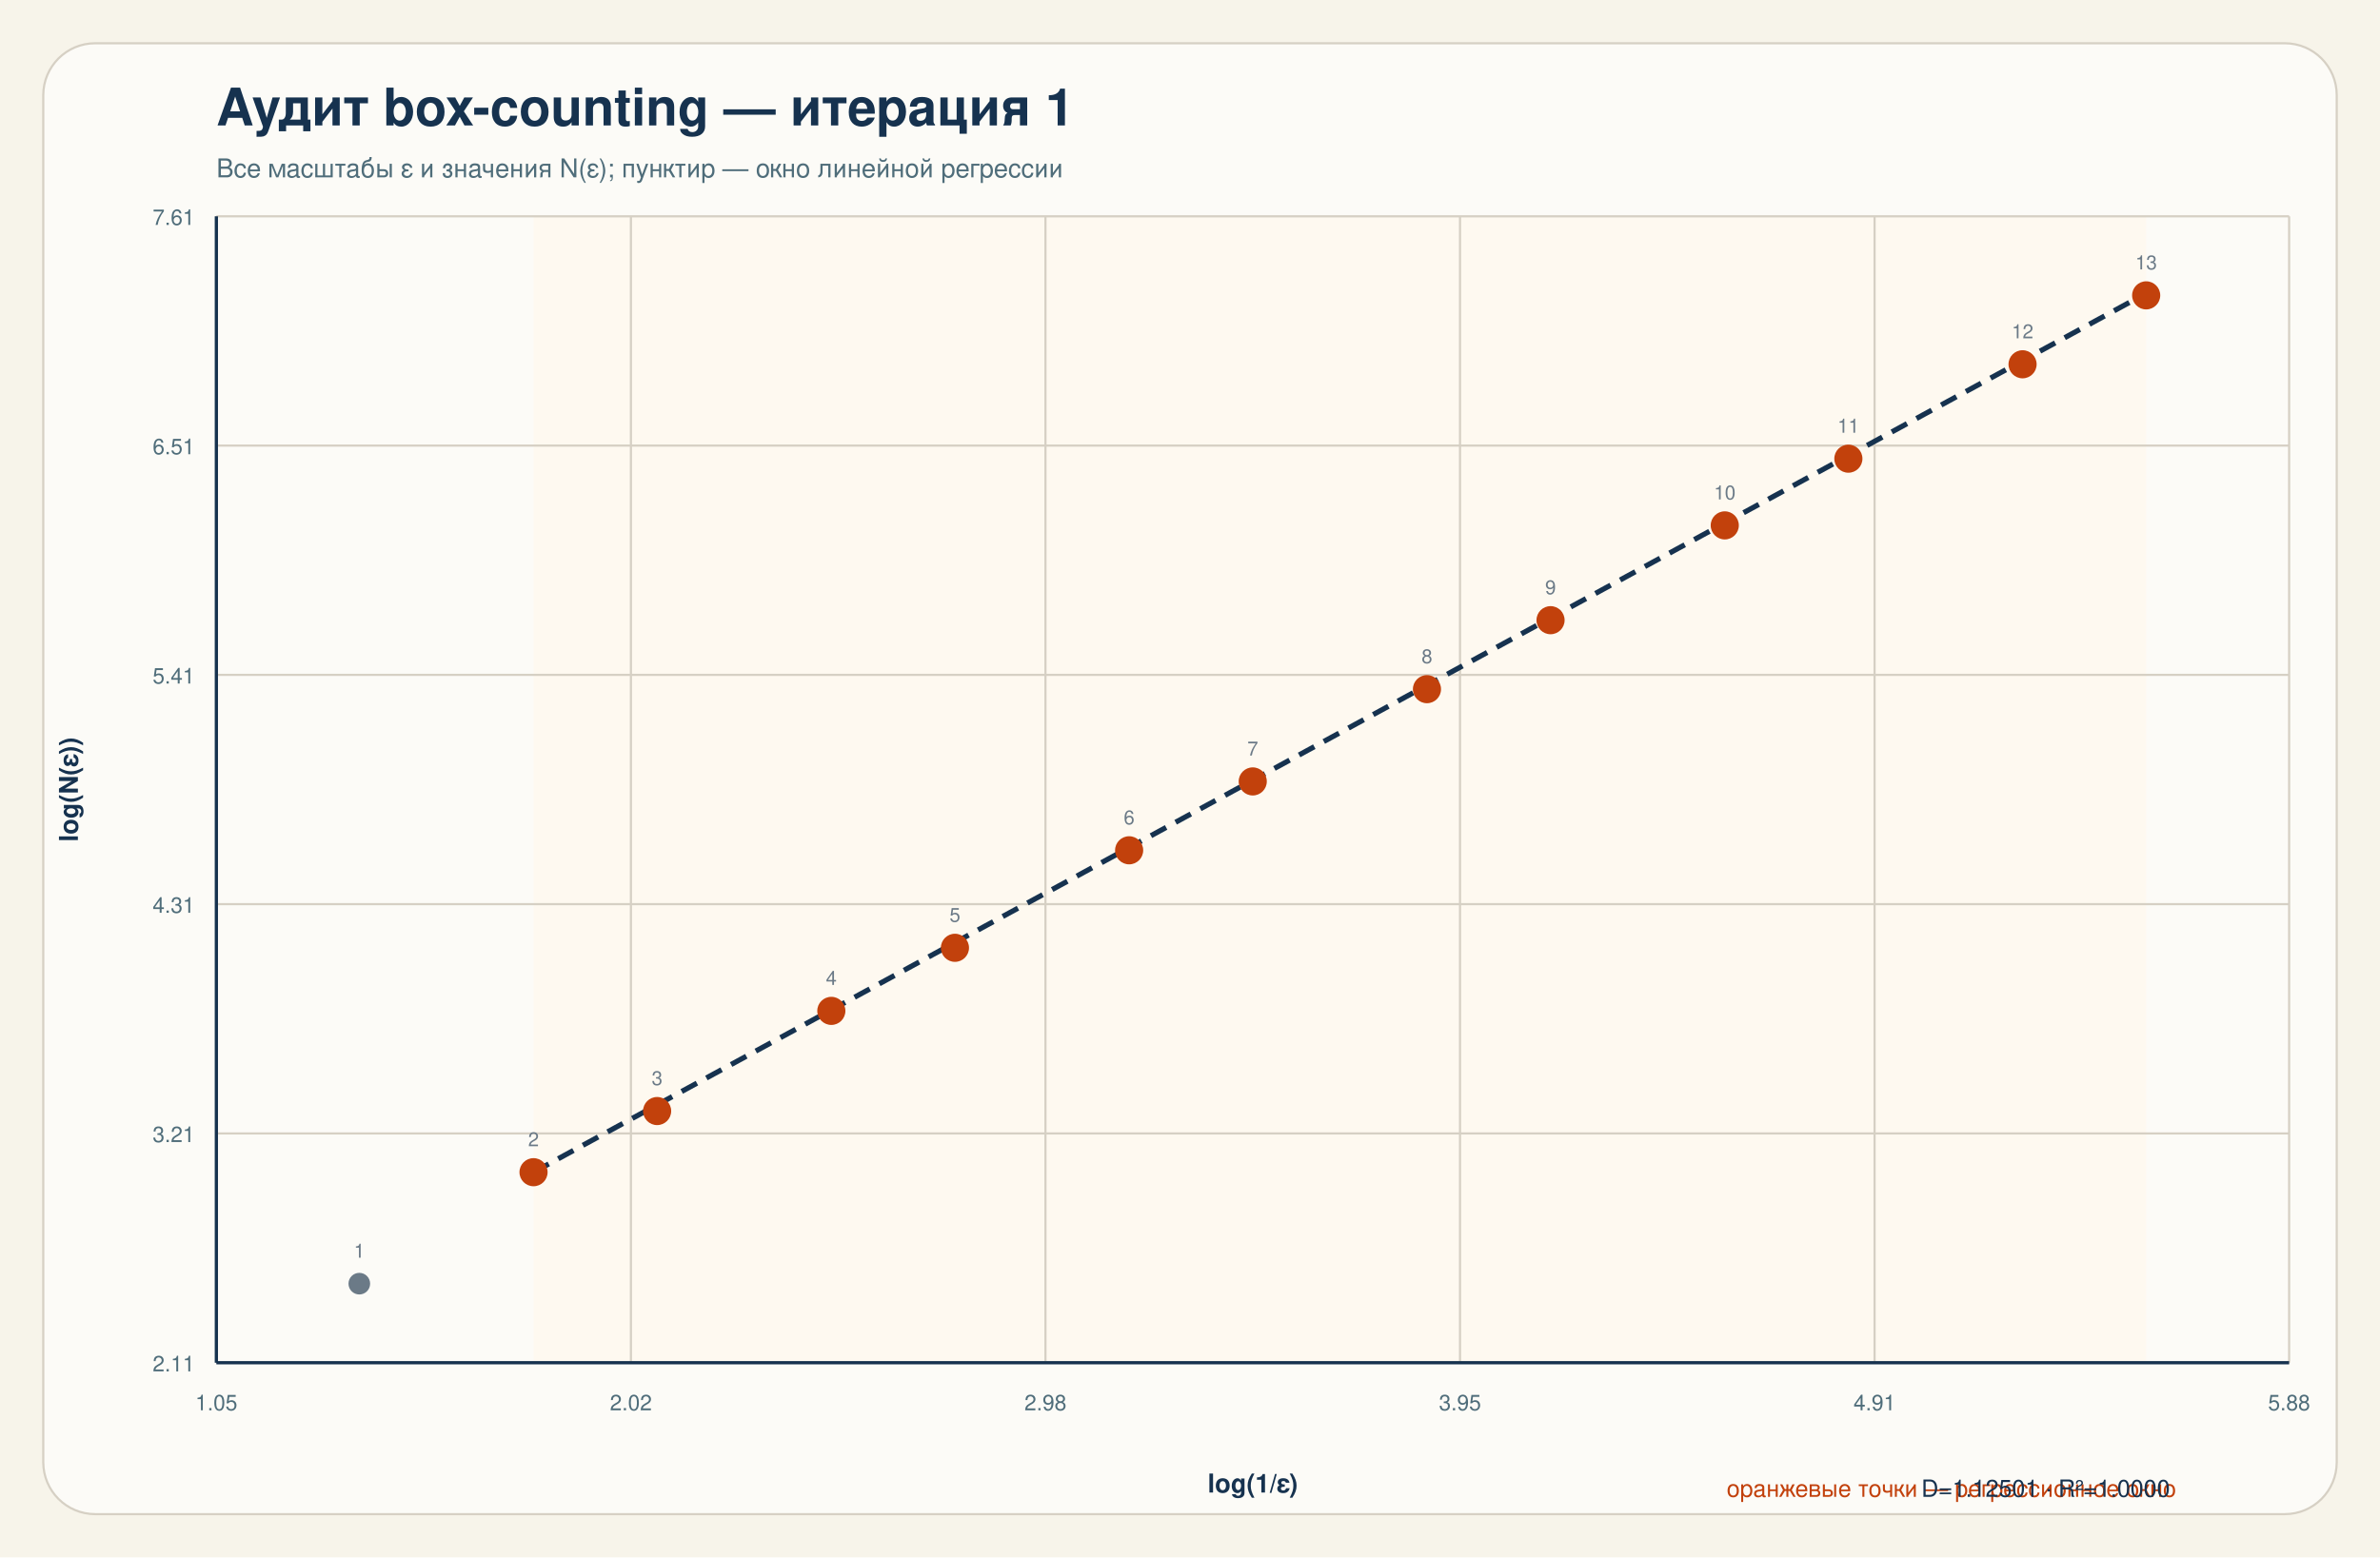
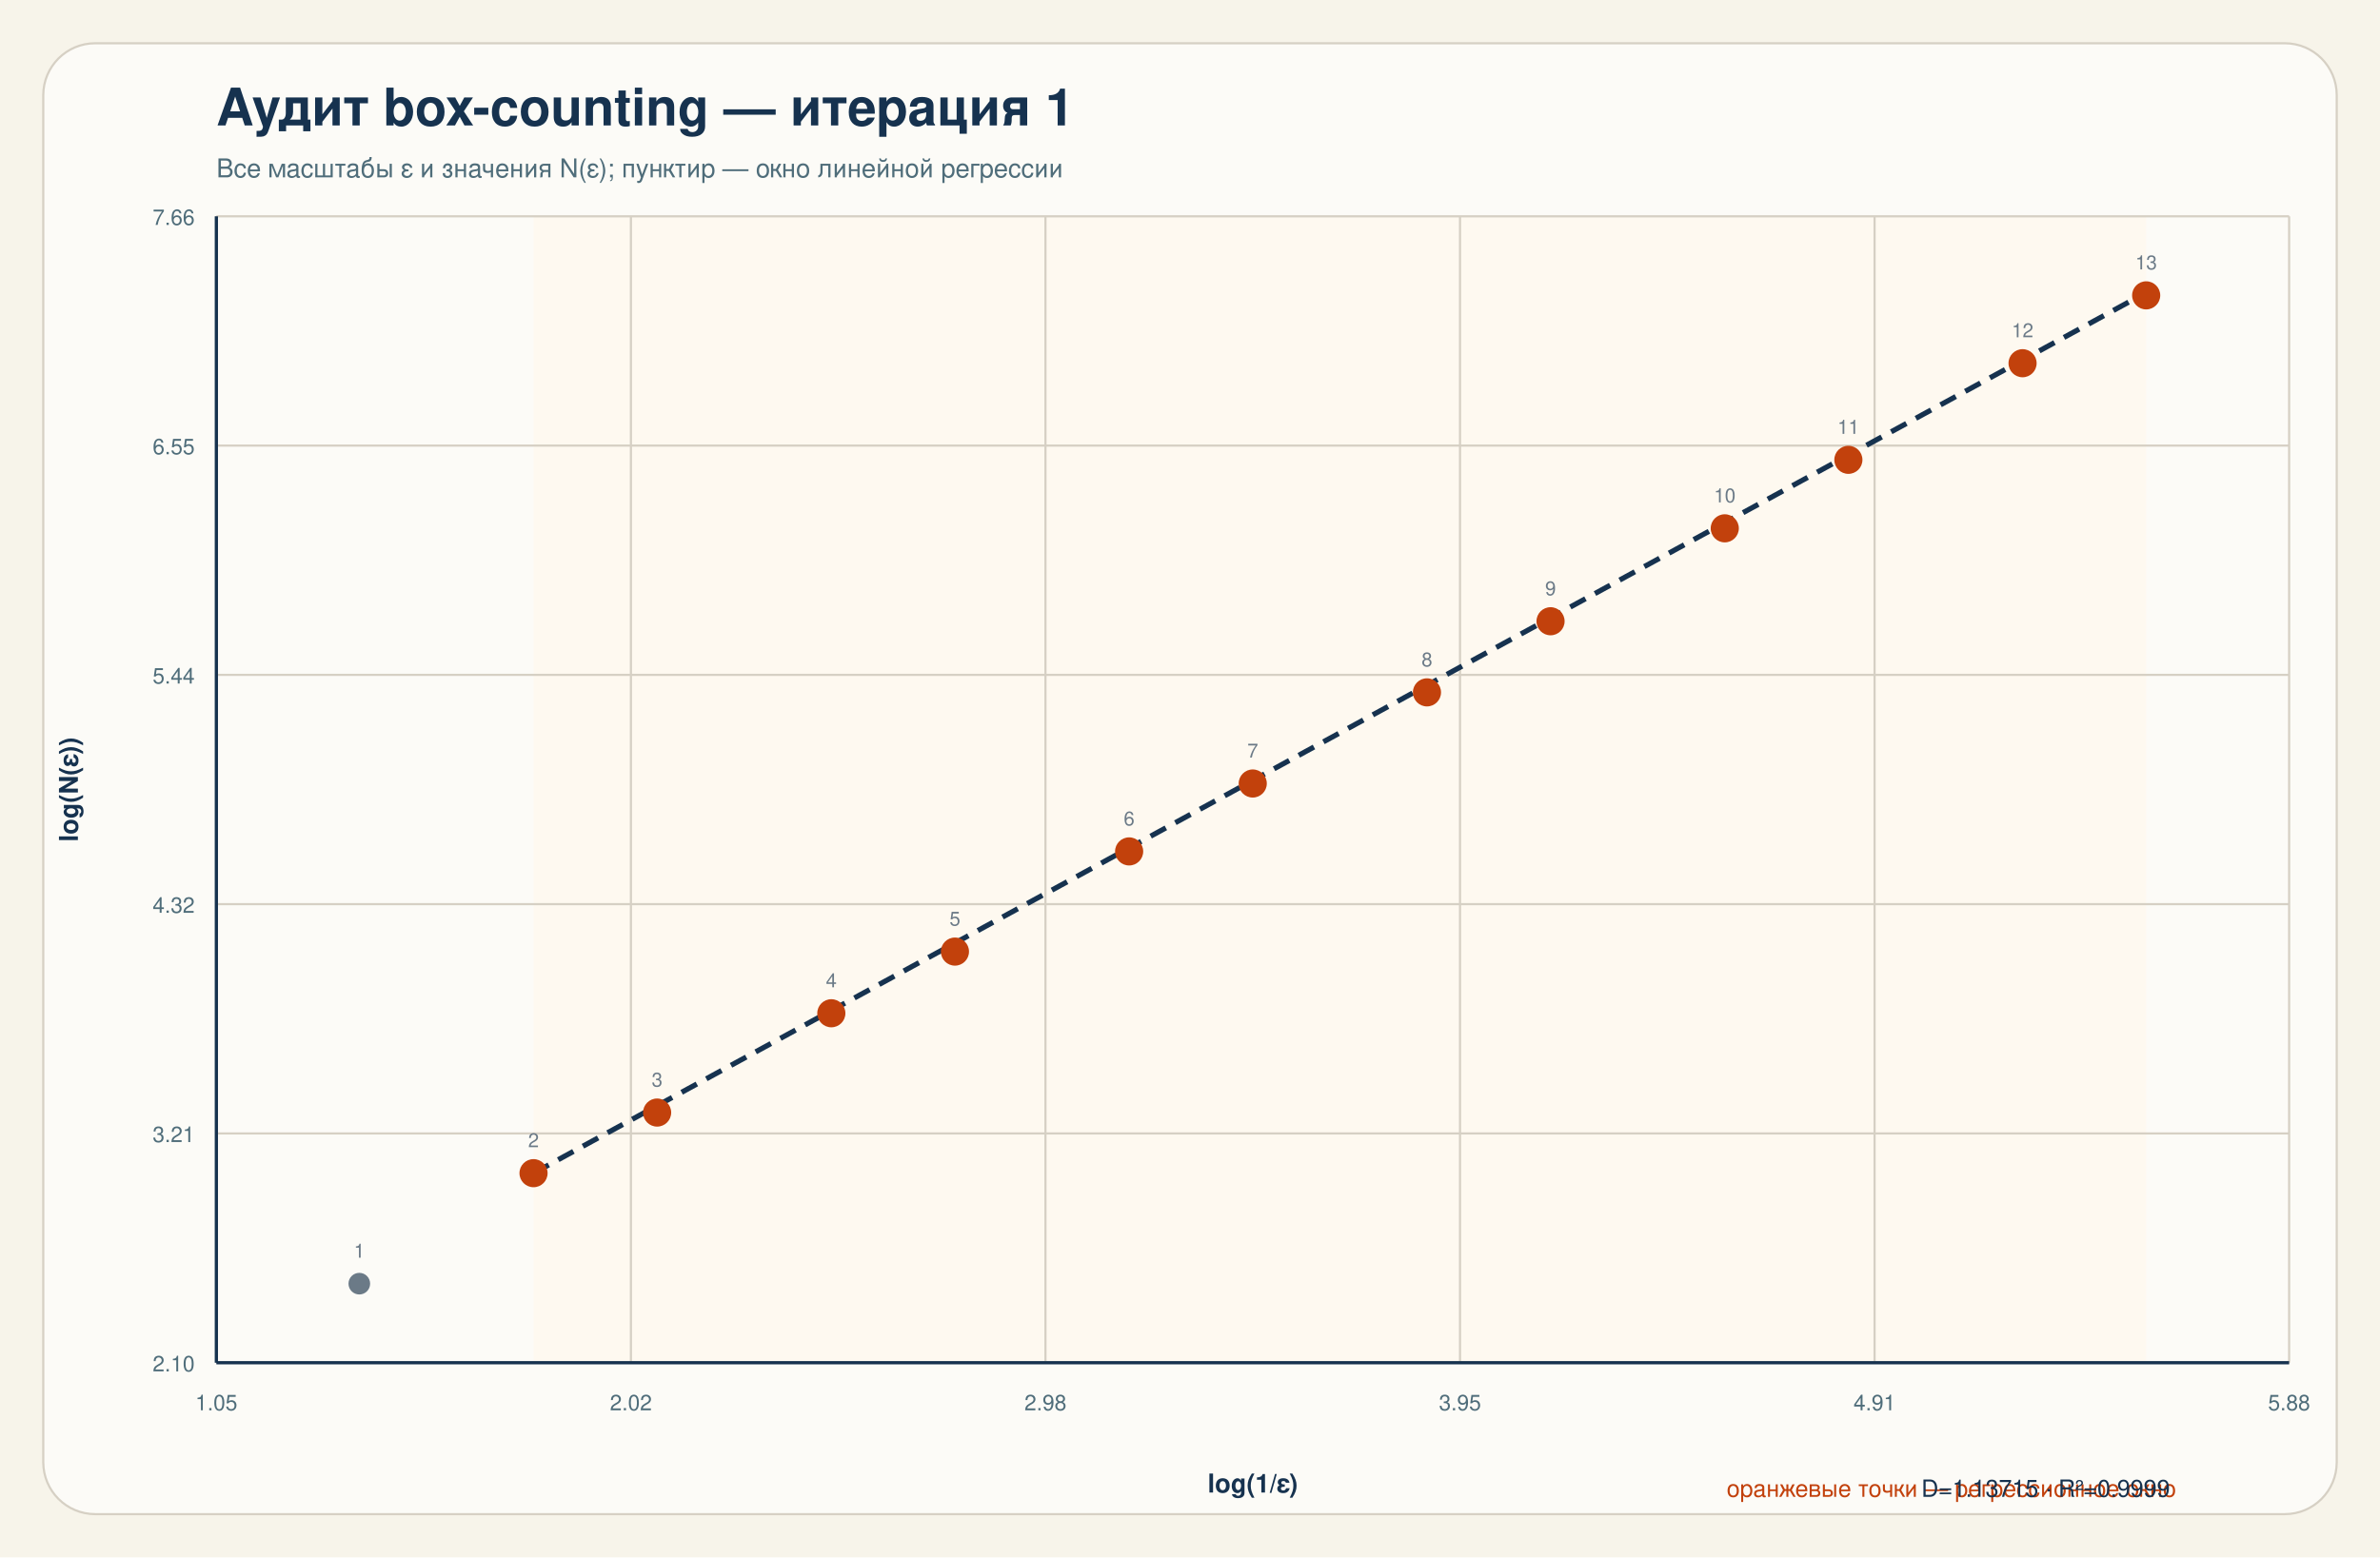
<svg xmlns="http://www.w3.org/2000/svg" width="1100" height="720" viewBox="0 0 1100 720">
  <rect width="100%" height="100%" fill="#f7f4ea" />
  <rect x="20" y="20" width="1060" height="680" rx="24" fill="#fcfbf7" stroke="#d6d0c4" />
  <text x="100" y="58" font-family="Helvetica, Arial, sans-serif" font-size="24" font-weight="700" fill="#16324f">Аудит box-counting — итерация 1</text>
  <text x="100" y="82" font-family="Helvetica, Arial, sans-serif" font-size="12" fill="#4f6d7a">Все масштабы ε и значения N(ε); пунктир — окно линейной регрессии</text>
  <rect x="246.59" y="100.00" width="745.35" height="530.00" fill="#fff7ed" fill-opacity="0.65" />
  <line x1="100.00" y1="100.00" x2="100.00" y2="630.00" stroke="#d6d0c4" stroke-width="1" />
  <line x1="100.00" y1="630.00" x2="1058.00" y2="630.00" stroke="#d6d0c4" stroke-width="1" />
  <text x="100.00" y="652.00" font-family="Helvetica, Arial, sans-serif" font-size="10" fill="#4f6d7a" text-anchor="middle">1.05</text>
-   <text x="90.00" y="634.00" font-family="Helvetica, Arial, sans-serif" font-size="10" fill="#4f6d7a" text-anchor="end">2.11</text>
+   <text x="90.00" y="634.00" font-family="Helvetica, Arial, sans-serif" font-size="10" fill="#4f6d7a" text-anchor="end">2.10</text>
  <line x1="291.60" y1="100.00" x2="291.60" y2="630.00" stroke="#d6d0c4" stroke-width="1" />
  <line x1="100.00" y1="524.00" x2="1058.00" y2="524.00" stroke="#d6d0c4" stroke-width="1" />
  <text x="291.60" y="652.00" font-family="Helvetica, Arial, sans-serif" font-size="10" fill="#4f6d7a" text-anchor="middle">2.02</text>
  <text x="90.00" y="528.00" font-family="Helvetica, Arial, sans-serif" font-size="10" fill="#4f6d7a" text-anchor="end">3.21</text>
  <line x1="483.20" y1="100.00" x2="483.20" y2="630.00" stroke="#d6d0c4" stroke-width="1" />
  <line x1="100.00" y1="418.00" x2="1058.00" y2="418.00" stroke="#d6d0c4" stroke-width="1" />
  <text x="483.20" y="652.00" font-family="Helvetica, Arial, sans-serif" font-size="10" fill="#4f6d7a" text-anchor="middle">2.98</text>
-   <text x="90.00" y="422.00" font-family="Helvetica, Arial, sans-serif" font-size="10" fill="#4f6d7a" text-anchor="end">4.31</text>
+   <text x="90.00" y="422.00" font-family="Helvetica, Arial, sans-serif" font-size="10" fill="#4f6d7a" text-anchor="end">4.32</text>
  <line x1="674.80" y1="100.00" x2="674.80" y2="630.00" stroke="#d6d0c4" stroke-width="1" />
  <line x1="100.00" y1="312.00" x2="1058.00" y2="312.00" stroke="#d6d0c4" stroke-width="1" />
  <text x="674.80" y="652.00" font-family="Helvetica, Arial, sans-serif" font-size="10" fill="#4f6d7a" text-anchor="middle">3.95</text>
-   <text x="90.00" y="316.00" font-family="Helvetica, Arial, sans-serif" font-size="10" fill="#4f6d7a" text-anchor="end">5.41</text>
+   <text x="90.00" y="316.00" font-family="Helvetica, Arial, sans-serif" font-size="10" fill="#4f6d7a" text-anchor="end">5.44</text>
  <line x1="866.40" y1="100.00" x2="866.40" y2="630.00" stroke="#d6d0c4" stroke-width="1" />
  <line x1="100.00" y1="206.00" x2="1058.00" y2="206.00" stroke="#d6d0c4" stroke-width="1" />
  <text x="866.40" y="652.00" font-family="Helvetica, Arial, sans-serif" font-size="10" fill="#4f6d7a" text-anchor="middle">4.91</text>
-   <text x="90.00" y="210.00" font-family="Helvetica, Arial, sans-serif" font-size="10" fill="#4f6d7a" text-anchor="end">6.51</text>
+   <text x="90.00" y="210.00" font-family="Helvetica, Arial, sans-serif" font-size="10" fill="#4f6d7a" text-anchor="end">6.55</text>
  <line x1="1058.00" y1="100.00" x2="1058.00" y2="630.00" stroke="#d6d0c4" stroke-width="1" />
  <line x1="100.00" y1="100.00" x2="1058.00" y2="100.00" stroke="#d6d0c4" stroke-width="1" />
  <text x="1058.00" y="652.00" font-family="Helvetica, Arial, sans-serif" font-size="10" fill="#4f6d7a" text-anchor="middle">5.88</text>
-   <text x="90.00" y="104.00" font-family="Helvetica, Arial, sans-serif" font-size="10" fill="#4f6d7a" text-anchor="end">7.61</text>
-   <line x1="246.59" y1="541.92" x2="991.93" y2="135.59" stroke="#16324f" stroke-width="2.4" stroke-dasharray="8 5" />
+   <text x="90.00" y="104.00" font-family="Helvetica, Arial, sans-serif" font-size="10" fill="#4f6d7a" text-anchor="end">7.66</text>
+   <line x1="246.59" y1="542.37" x2="991.93" y2="135.24" stroke="#16324f" stroke-width="2.4" stroke-dasharray="8 5" />
  <circle cx="166.07" cy="593.45" r="5.0" fill="#6b7a87" />
-   <circle cx="246.59" cy="541.92" r="6.5" fill="#c2410c" />
-   <circle cx="303.71" cy="513.65" r="6.5" fill="#c2410c" />
-   <circle cx="384.23" cy="467.34" r="6.5" fill="#c2410c" />
-   <circle cx="441.36" cy="438.18" r="6.5" fill="#c2410c" />
-   <circle cx="521.87" cy="393.10" r="6.5" fill="#c2410c" />
-   <circle cx="579.00" cy="361.26" r="6.5" fill="#c2410c" />
-   <circle cx="659.52" cy="318.61" r="6.5" fill="#c2410c" />
-   <circle cx="716.64" cy="286.72" r="6.5" fill="#c2410c" />
-   <circle cx="797.16" cy="242.89" r="6.5" fill="#c2410c" />
-   <circle cx="854.29" cy="212.05" r="6.5" fill="#c2410c" />
-   <circle cx="934.80" cy="168.41" r="6.5" fill="#c2410c" />
+   <circle cx="246.59" cy="542.37" r="6.5" fill="#c2410c" />
+   <circle cx="303.71" cy="514.35" r="6.5" fill="#c2410c" />
+   <circle cx="384.23" cy="468.44" r="6.5" fill="#c2410c" />
+   <circle cx="441.36" cy="439.93" r="6.5" fill="#c2410c" />
+   <circle cx="521.87" cy="393.62" r="6.5" fill="#c2410c" />
+   <circle cx="579.00" cy="362.22" r="6.5" fill="#c2410c" />
+   <circle cx="659.52" cy="320.09" r="6.5" fill="#c2410c" />
+   <circle cx="716.64" cy="287.21" r="6.5" fill="#c2410c" />
+   <circle cx="797.16" cy="244.25" r="6.5" fill="#c2410c" />
+   <circle cx="854.29" cy="212.58" r="6.5" fill="#c2410c" />
+   <circle cx="934.80" cy="167.92" r="6.5" fill="#c2410c" />
  <circle cx="991.93" cy="136.55" r="6.5" fill="#c2410c" />
  <text x="166.07" y="581.45" font-family="Helvetica, Arial, sans-serif" font-size="9" fill="#6b7a87" text-anchor="middle">1</text>
-   <text x="246.59" y="529.92" font-family="Helvetica, Arial, sans-serif" font-size="9" fill="#6b7a87" text-anchor="middle">2</text>
-   <text x="303.71" y="501.65" font-family="Helvetica, Arial, sans-serif" font-size="9" fill="#6b7a87" text-anchor="middle">3</text>
-   <text x="384.23" y="455.34" font-family="Helvetica, Arial, sans-serif" font-size="9" fill="#6b7a87" text-anchor="middle">4</text>
-   <text x="441.36" y="426.18" font-family="Helvetica, Arial, sans-serif" font-size="9" fill="#6b7a87" text-anchor="middle">5</text>
-   <text x="521.87" y="381.10" font-family="Helvetica, Arial, sans-serif" font-size="9" fill="#6b7a87" text-anchor="middle">6</text>
-   <text x="579.00" y="349.26" font-family="Helvetica, Arial, sans-serif" font-size="9" fill="#6b7a87" text-anchor="middle">7</text>
-   <text x="659.52" y="306.61" font-family="Helvetica, Arial, sans-serif" font-size="9" fill="#6b7a87" text-anchor="middle">8</text>
-   <text x="716.64" y="274.72" font-family="Helvetica, Arial, sans-serif" font-size="9" fill="#6b7a87" text-anchor="middle">9</text>
-   <text x="797.16" y="230.89" font-family="Helvetica, Arial, sans-serif" font-size="9" fill="#6b7a87" text-anchor="middle">10</text>
-   <text x="854.29" y="200.05" font-family="Helvetica, Arial, sans-serif" font-size="9" fill="#6b7a87" text-anchor="middle">11</text>
-   <text x="934.80" y="156.41" font-family="Helvetica, Arial, sans-serif" font-size="9" fill="#6b7a87" text-anchor="middle">12</text>
+   <text x="246.59" y="530.37" font-family="Helvetica, Arial, sans-serif" font-size="9" fill="#6b7a87" text-anchor="middle">2</text>
+   <text x="303.71" y="502.35" font-family="Helvetica, Arial, sans-serif" font-size="9" fill="#6b7a87" text-anchor="middle">3</text>
+   <text x="384.23" y="456.44" font-family="Helvetica, Arial, sans-serif" font-size="9" fill="#6b7a87" text-anchor="middle">4</text>
+   <text x="441.36" y="427.93" font-family="Helvetica, Arial, sans-serif" font-size="9" fill="#6b7a87" text-anchor="middle">5</text>
+   <text x="521.87" y="381.62" font-family="Helvetica, Arial, sans-serif" font-size="9" fill="#6b7a87" text-anchor="middle">6</text>
+   <text x="579.00" y="350.22" font-family="Helvetica, Arial, sans-serif" font-size="9" fill="#6b7a87" text-anchor="middle">7</text>
+   <text x="659.52" y="308.09" font-family="Helvetica, Arial, sans-serif" font-size="9" fill="#6b7a87" text-anchor="middle">8</text>
+   <text x="716.64" y="275.21" font-family="Helvetica, Arial, sans-serif" font-size="9" fill="#6b7a87" text-anchor="middle">9</text>
+   <text x="797.16" y="232.25" font-family="Helvetica, Arial, sans-serif" font-size="9" fill="#6b7a87" text-anchor="middle">10</text>
+   <text x="854.29" y="200.58" font-family="Helvetica, Arial, sans-serif" font-size="9" fill="#6b7a87" text-anchor="middle">11</text>
+   <text x="934.80" y="155.92" font-family="Helvetica, Arial, sans-serif" font-size="9" fill="#6b7a87" text-anchor="middle">12</text>
  <text x="991.93" y="124.55" font-family="Helvetica, Arial, sans-serif" font-size="9" fill="#6b7a87" text-anchor="middle">13</text>
  <line x1="100.00" y1="630.00" x2="1058.00" y2="630.00" stroke="#16324f" stroke-width="1.5" />
  <line x1="100.00" y1="100.00" x2="100.00" y2="630.00" stroke="#16324f" stroke-width="1.5" />
  <text x="579.00" y="690.00" font-family="Helvetica, Arial, sans-serif" font-size="12" font-weight="700" fill="#16324f" text-anchor="middle">log(1/ε)</text>
  <text x="36.00" y="365.00" font-family="Helvetica, Arial, sans-serif" font-size="12" font-weight="700" fill="#16324f" text-anchor="middle" transform="rotate(-90, 36.00, 365.00)">log(N(ε))</text>
  <text x="798" y="692" font-family="Helvetica, Arial, sans-serif" font-size="11" fill="#c2410c">оранжевые точки — регрессионное окно</text>
-   <text x="888" y="692" font-family="Helvetica, Arial, sans-serif" font-size="11" fill="#16324f">D=1.12501 · R²=1.0000</text>
+   <text x="888" y="692" font-family="Helvetica, Arial, sans-serif" font-size="11" fill="#16324f">D=1.13715 · R²=0.9999</text>
</svg>
